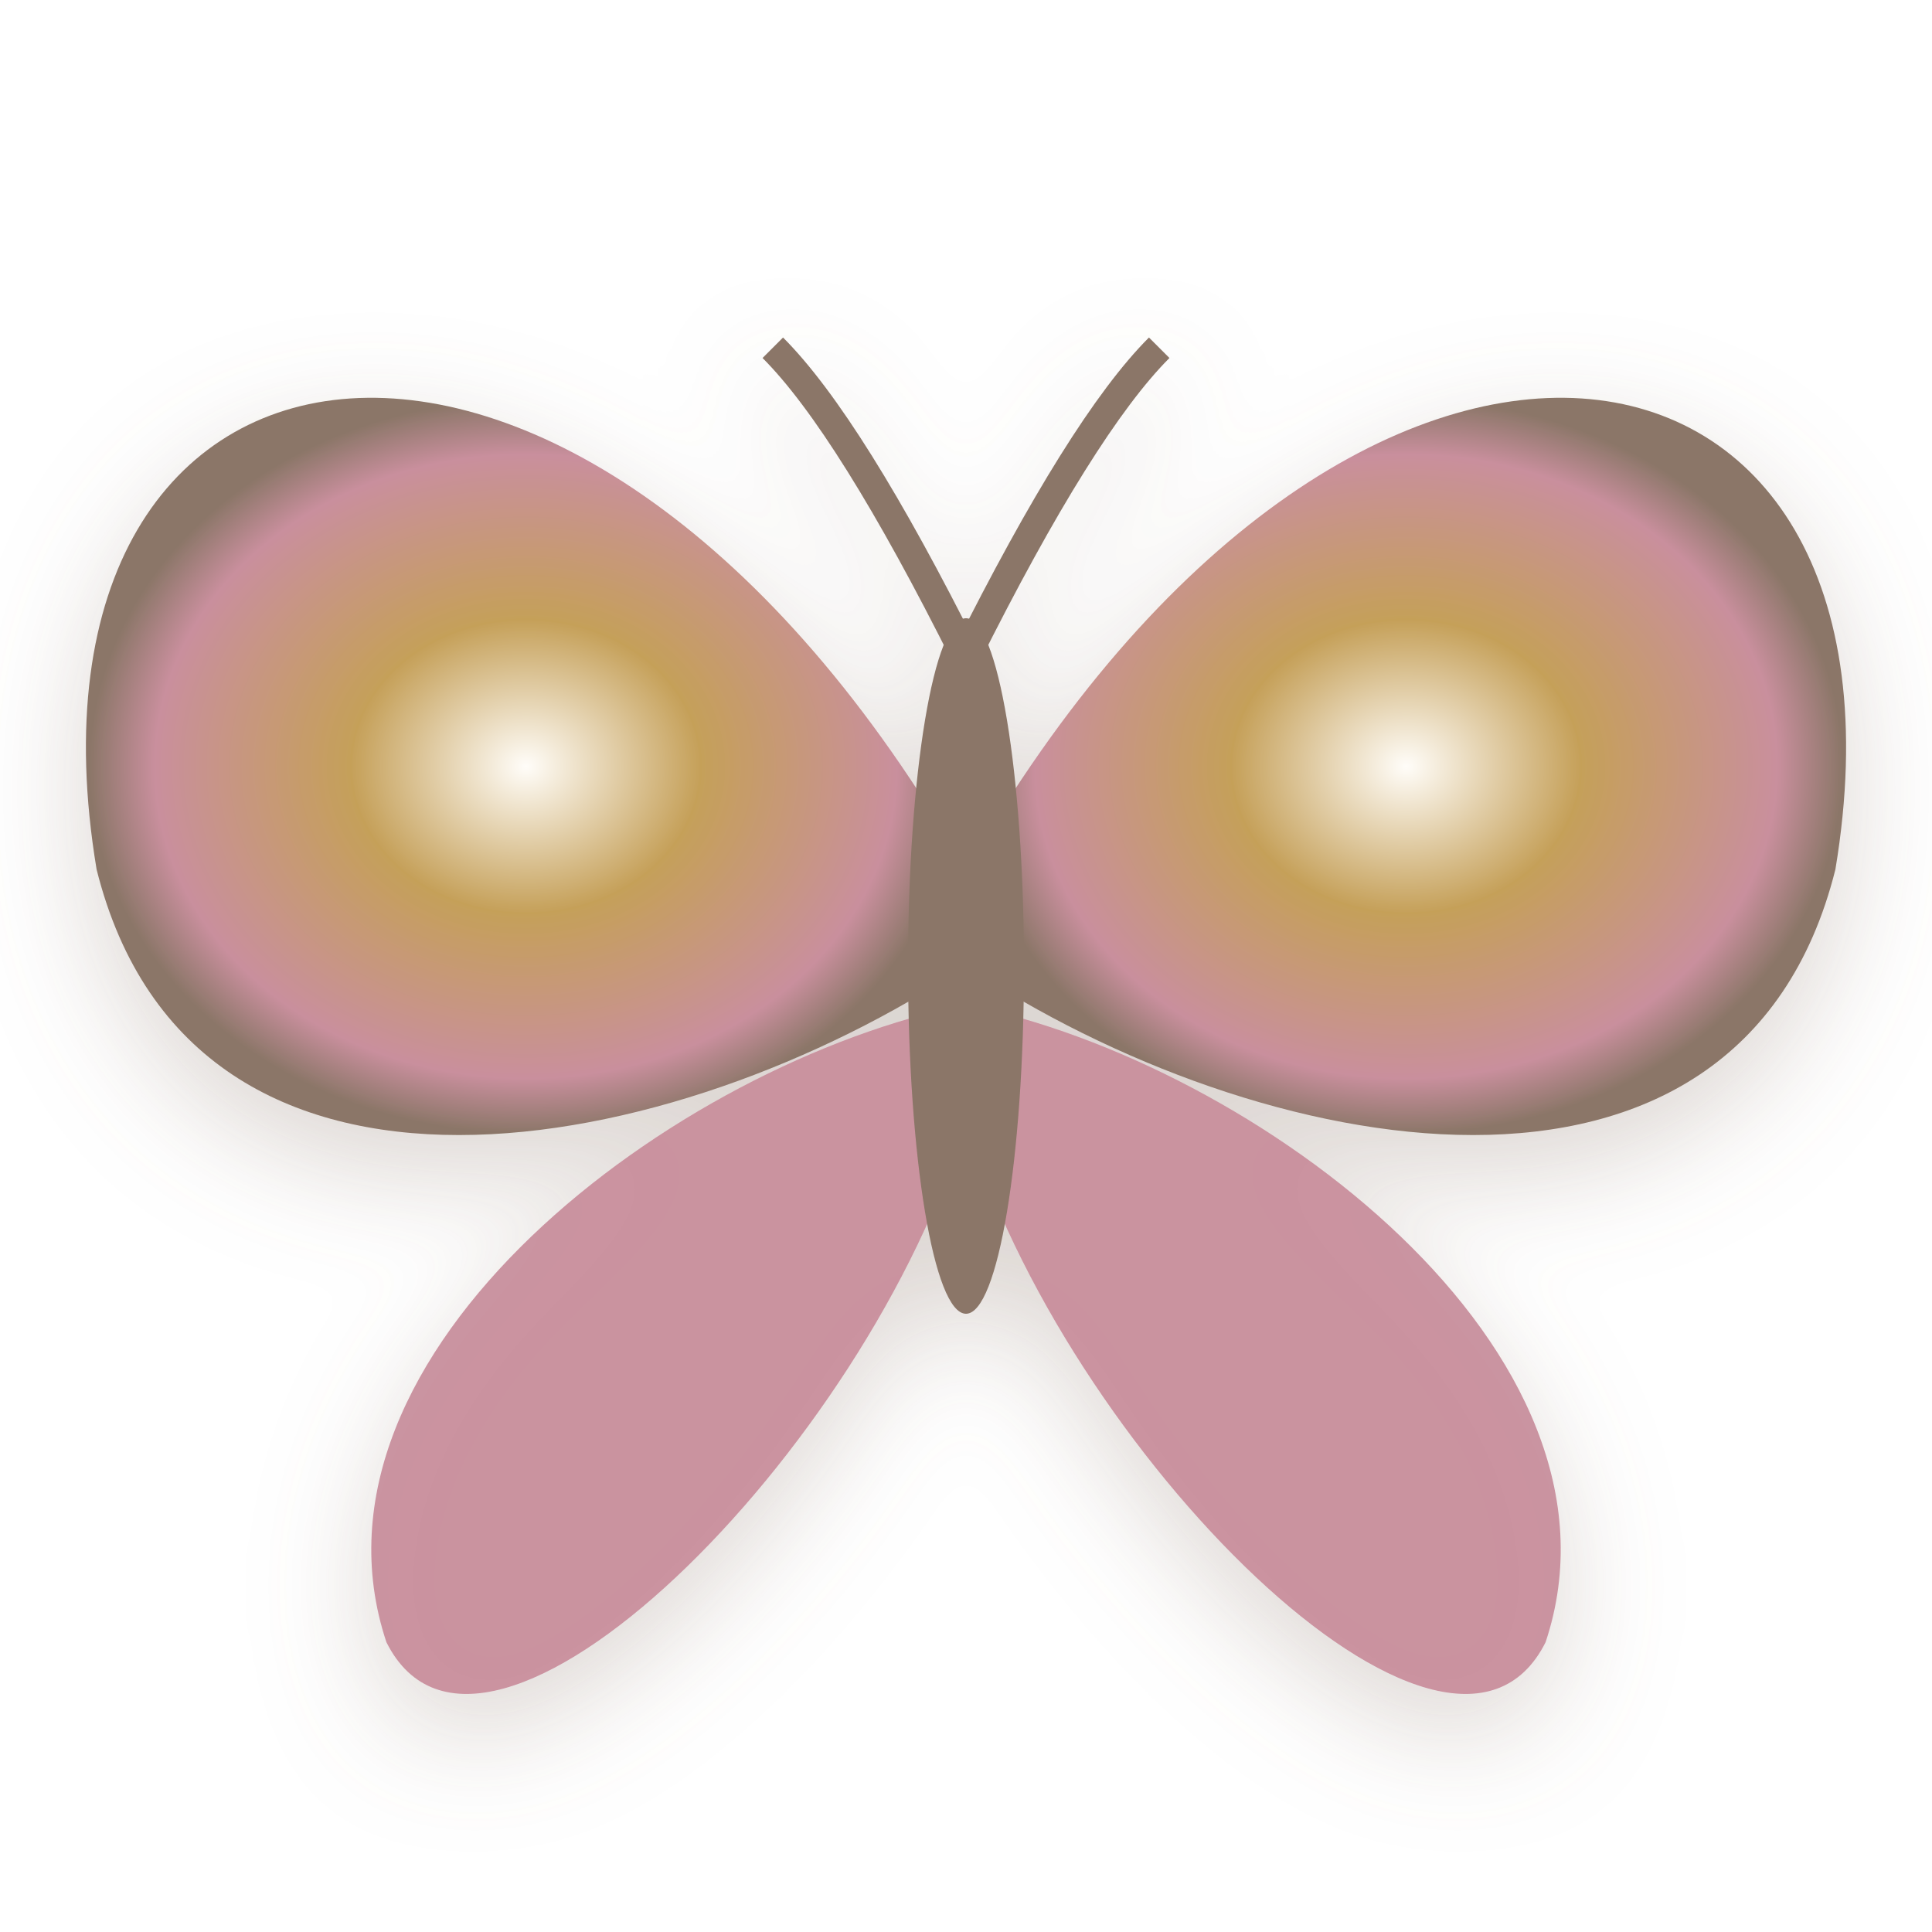
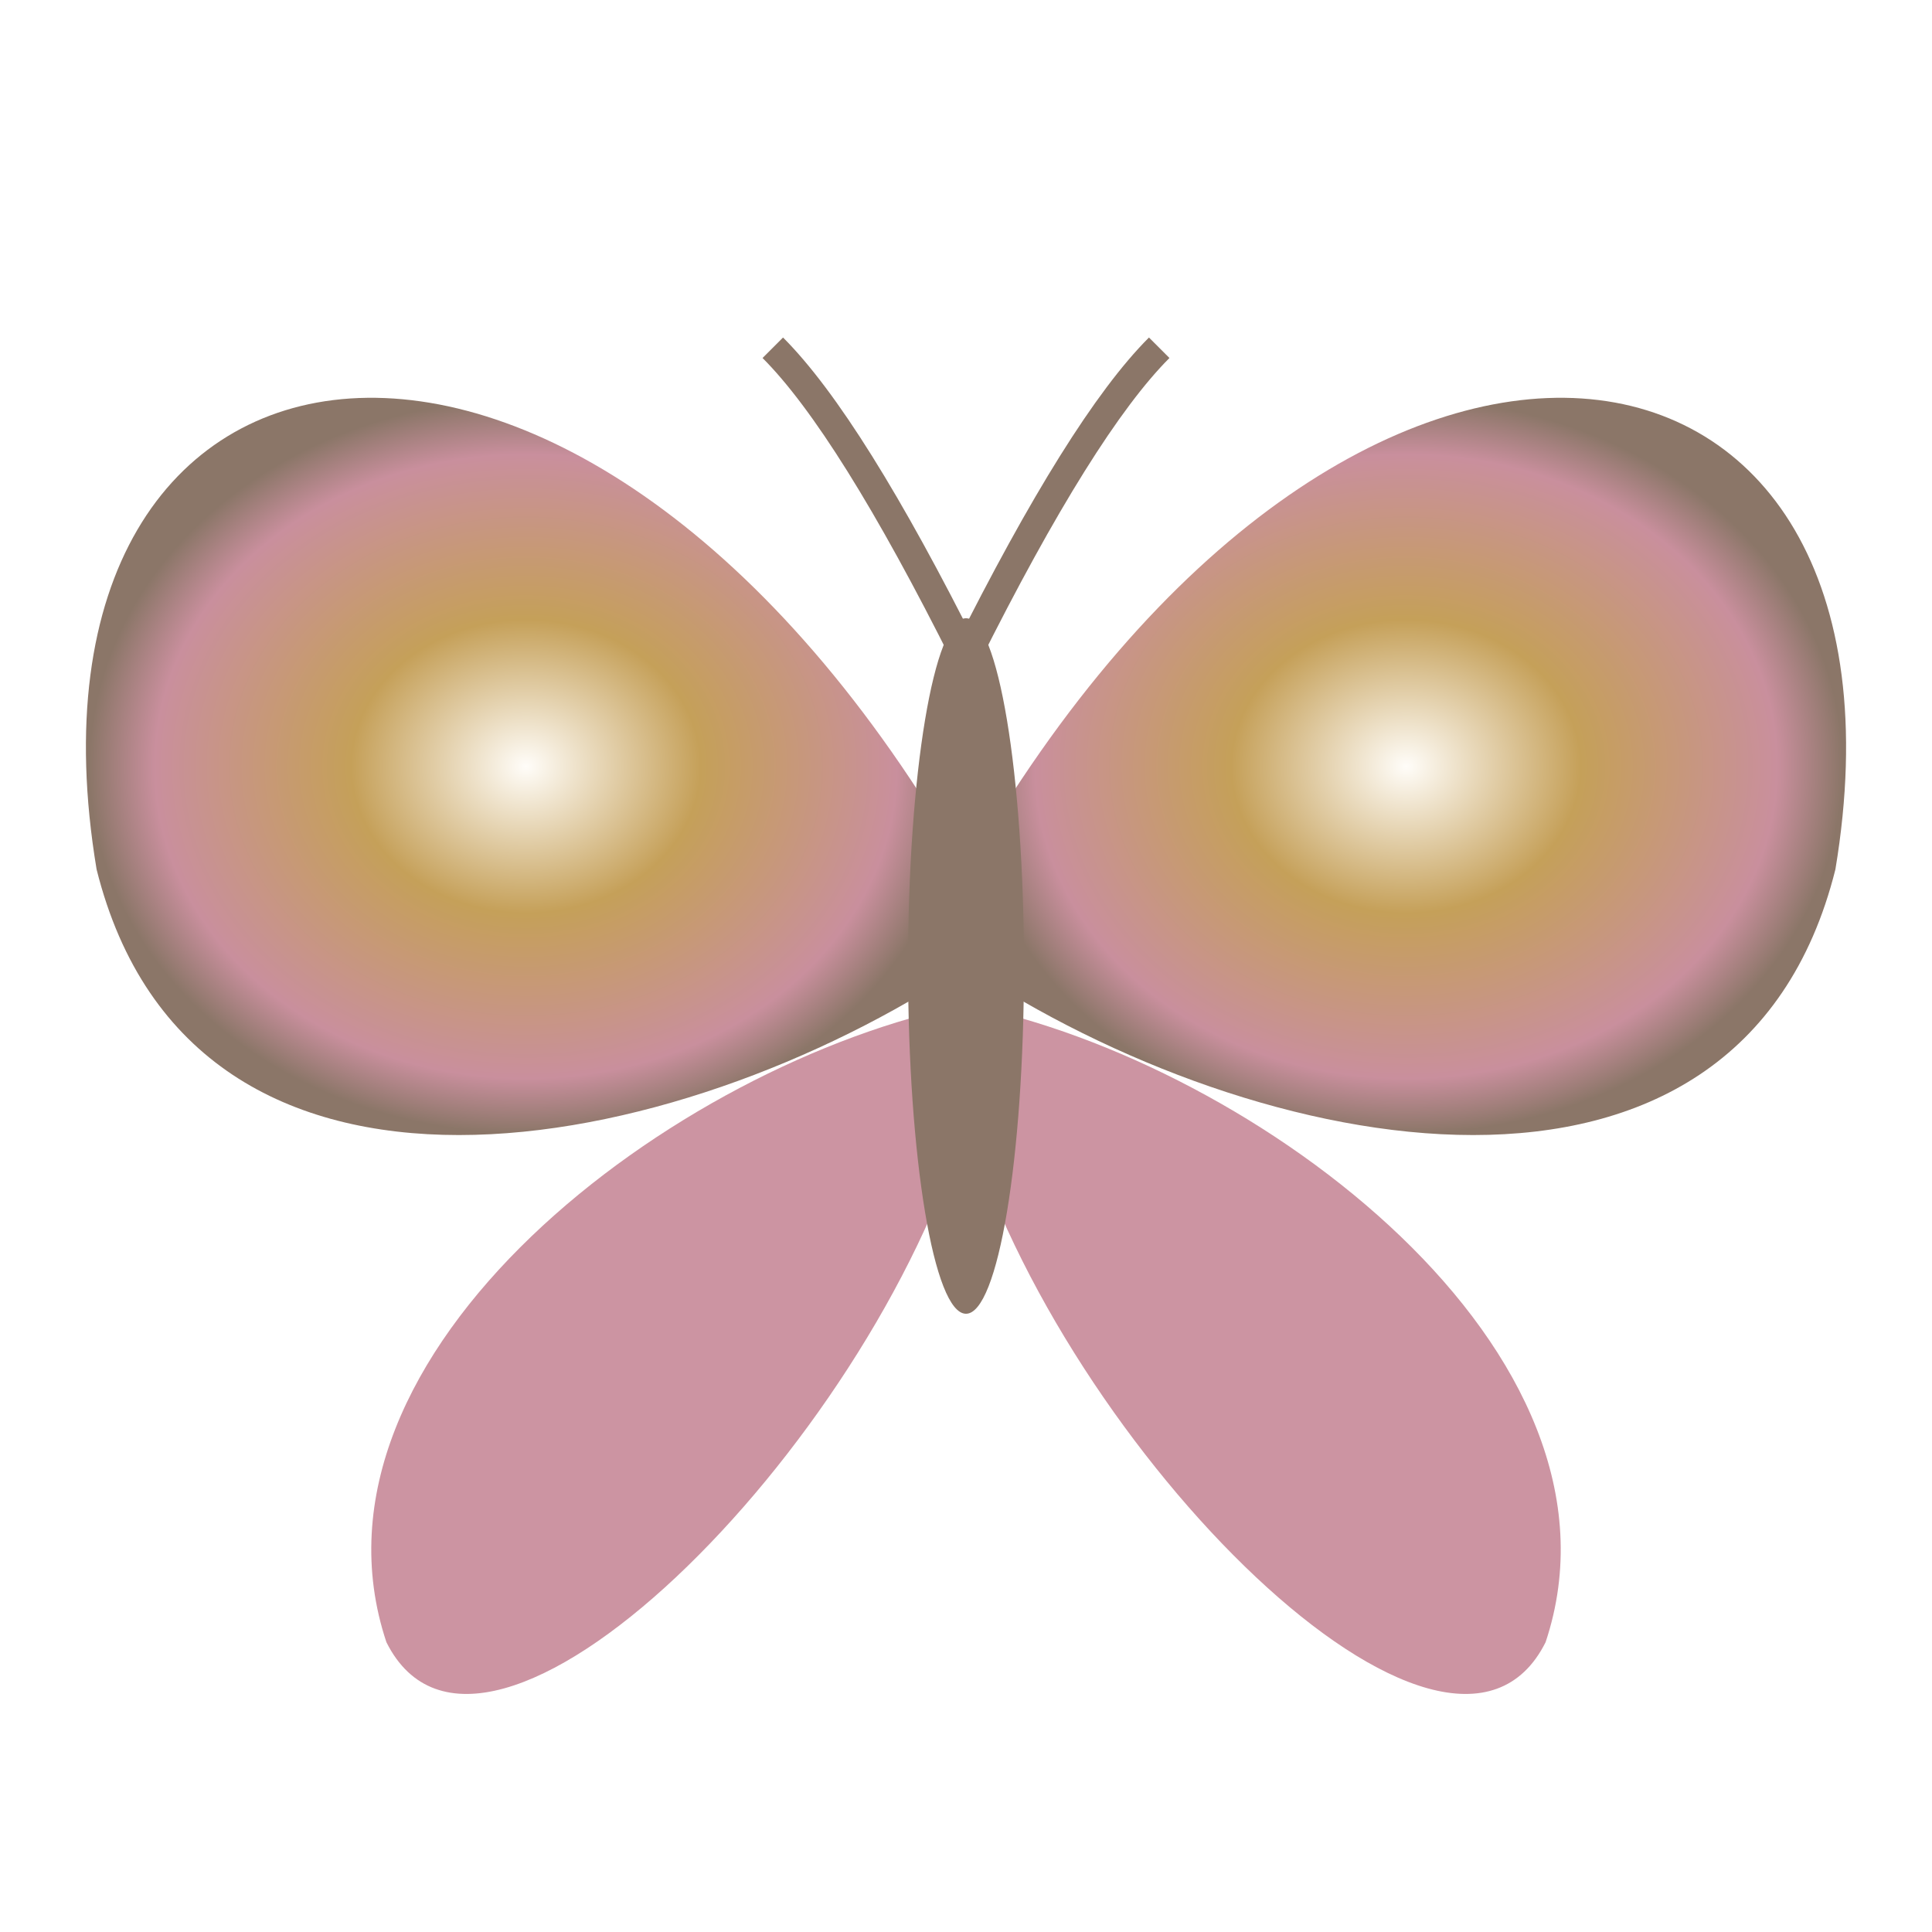
<svg xmlns="http://www.w3.org/2000/svg" viewBox="0 0 100 100" width="100%" height="100%">
  <defs>
    <radialGradient id="wingGradGold" cx="50%" cy="50%" r="50%">
      <stop offset="0%" stop-color="#FFFDF9" />
      <stop offset="40%" stop-color="#C5A059" />
      <stop offset="85%" stop-color="#C98F9D" />
      <stop offset="100%" stop-color="#8B7668" />
    </radialGradient>
-     <filter id="bfGlow" x="-20%" y="-20%" width="140%" height="140%">
-       <feDropShadow dx="0" dy="2" stdDeviation="3" flood-color="#8B7668" flood-opacity="0.3" />
-     </filter>
  </defs>
-   <g filter="url(#bfGlow)">
+   <g>
    <path d="M50 45 C30 10 0 15 5 45 C10 65 35 60 50 50 Z" fill="url(#wingGradGold)" class="wing-flutter" />
    <path d="M50 52 C35 55 15 70 20 85 C25 95 45 75 50 58 Z" fill="#C98F9D" opacity="0.95" class="wing-flutter" />
    <path d="M50 45 C70 10 100 15 95 45 C90 65 65 60 50 50 Z" fill="url(#wingGradGold)" />
    <path d="M50 52 C65 55 85 70 80 85 C75 95 55 75 50 58 Z" fill="#C98F9D" opacity="0.95" />
    <ellipse cx="50" cy="50" rx="3" ry="18" fill="#8B7668" />
    <path d="M50 34 Q44 22 40 18" stroke="#8B7668" stroke-width="1.5" fill="none" />
    <path d="M50 34 Q56 22 60 18" stroke="#8B7668" stroke-width="1.5" fill="none" />
  </g>
</svg>
